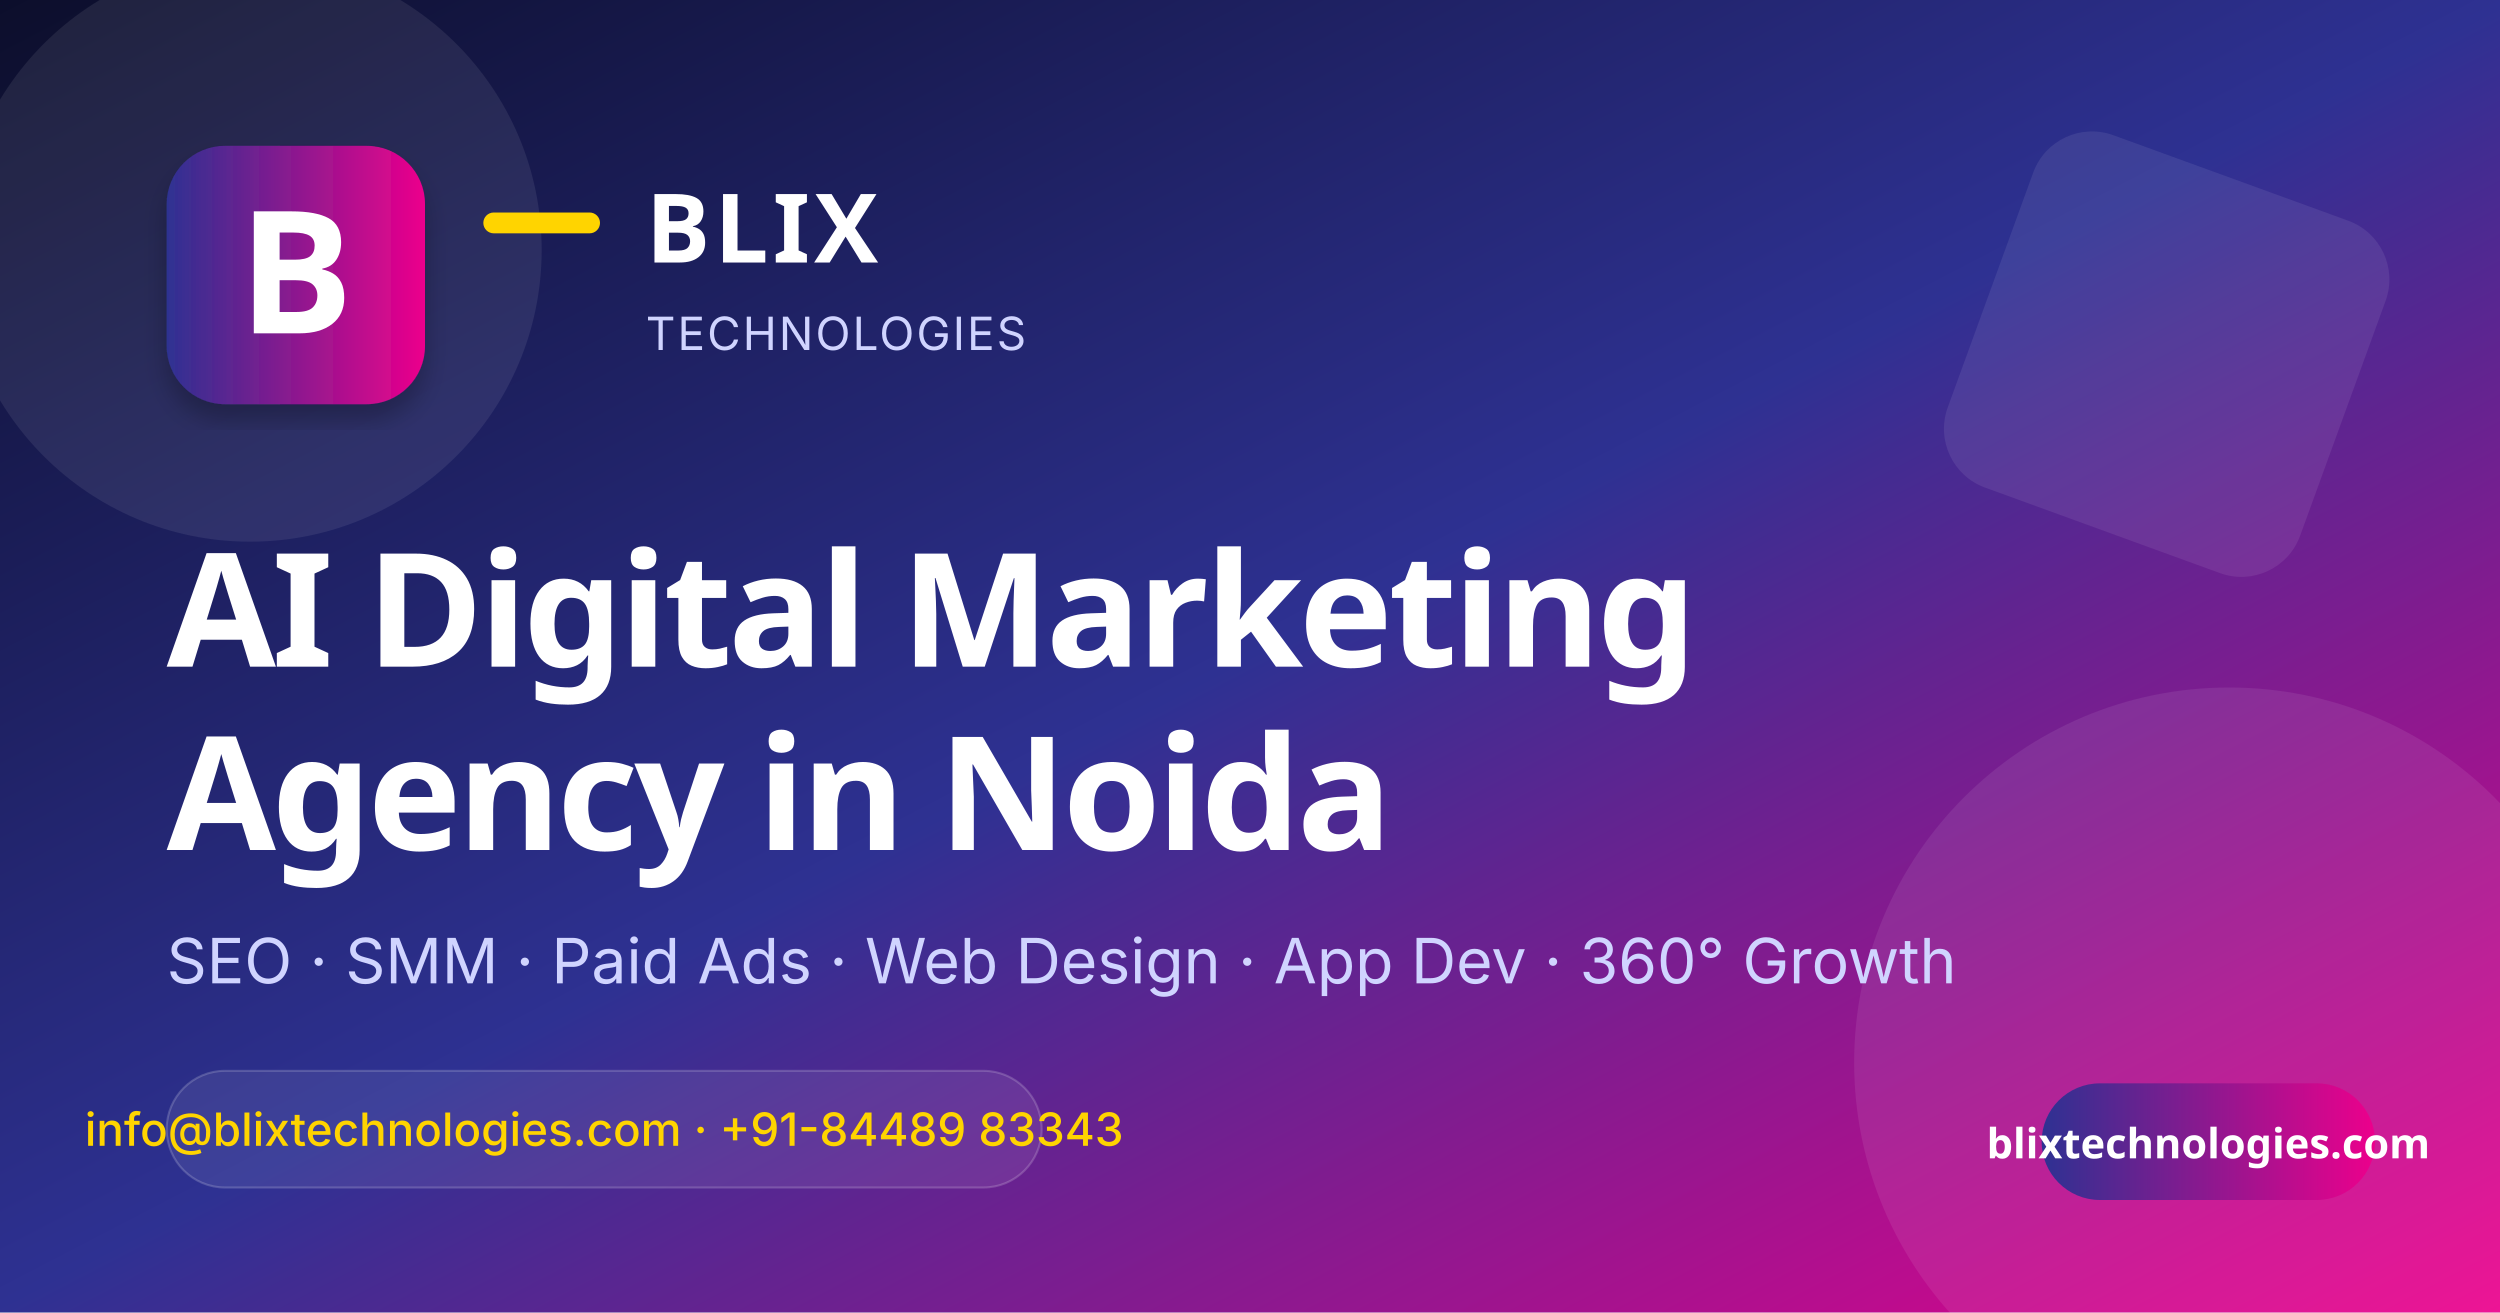
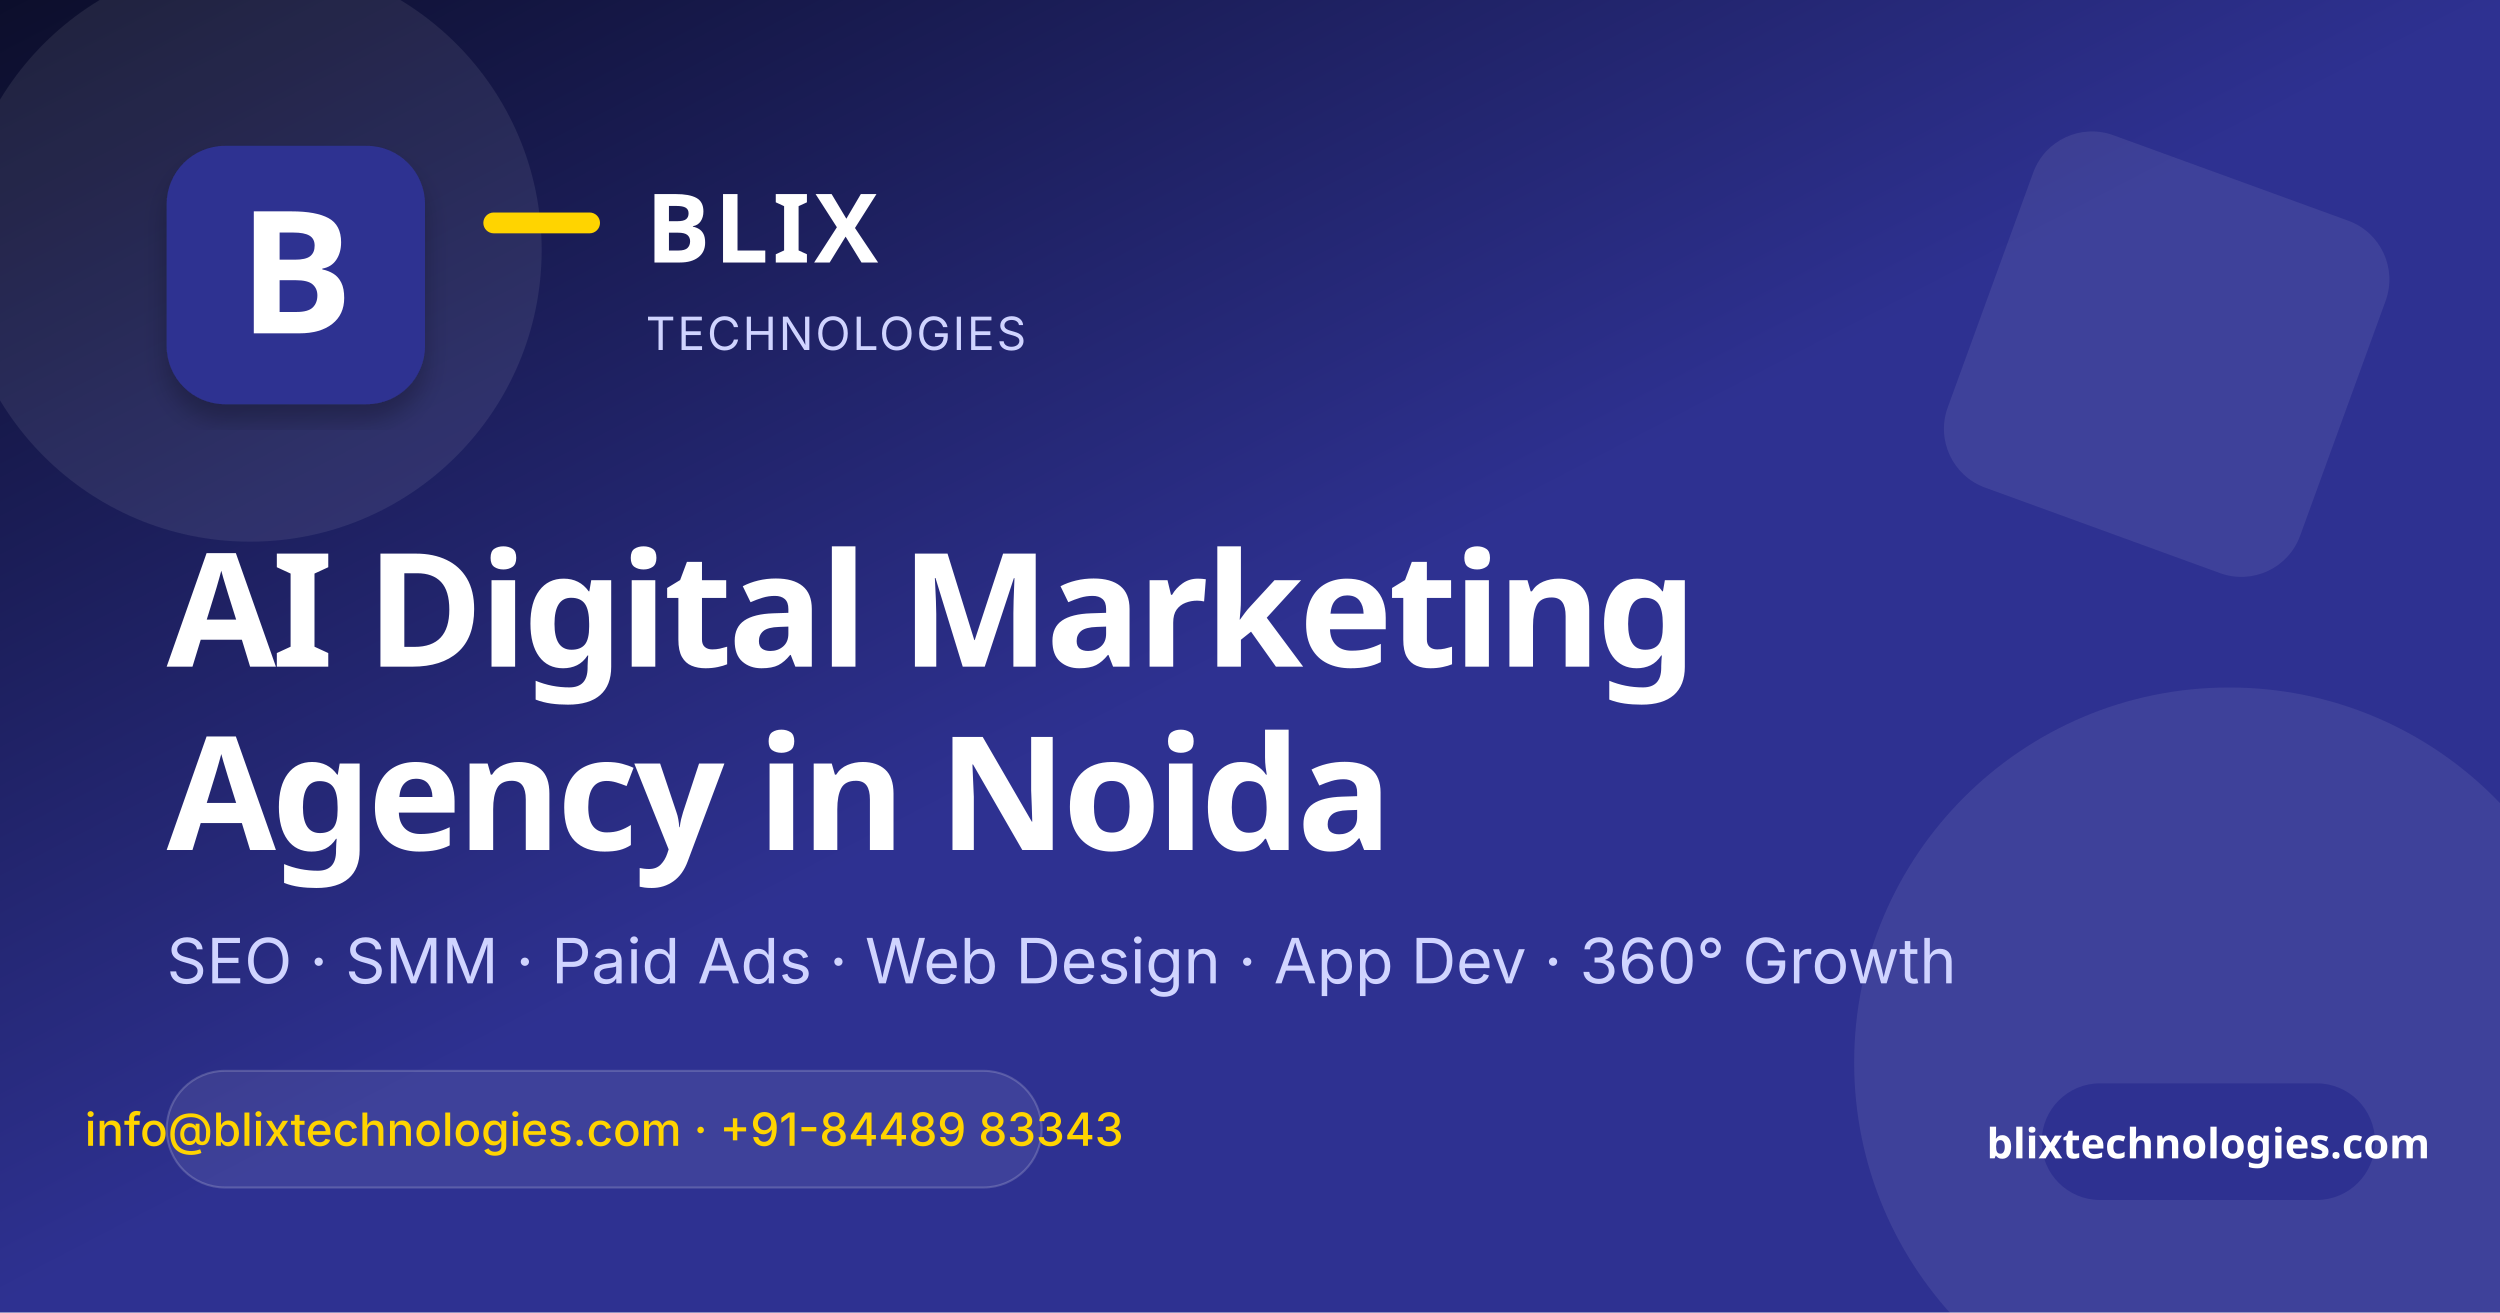
<svg xmlns="http://www.w3.org/2000/svg" viewBox="0 0 1200 630" width="1200" height="630">
  <defs>
    <linearGradient id="bg" x1="0%" y1="0%" x2="100%" y2="100%">
      <stop offset="0%" stop-color="#0C0E2B" />
-       <stop offset="50%" stop-color="#2E3192" />
-       <stop offset="100%" stop-color="#EC008C" />
+       <stop offset="50%" stop-color="#2E3191" />
+       <stop offset="100%" stop-color="#2E3191" />
    </linearGradient>
    <linearGradient id="accent" x1="0%" y1="0%" x2="100%" y2="0%">
-       <stop offset="0%" stop-color="#2E3192" />
-       <stop offset="100%" stop-color="#EC008C" />
+       <stop offset="0%" stop-color="#2E3191" />
+       <stop offset="100%" stop-color="#2E3191" />
    </linearGradient>
    <filter id="softShadow" x="-10%" y="-10%" width="120%" height="120%">
      <feGaussianBlur in="SourceAlpha" stdDeviation="6" />
      <feOffset dx="0" dy="8" result="offsetblur" />
      <feComponentTransfer>
        <feFuncA type="linear" slope="0.25" />
      </feComponentTransfer>
      <feMerge>
        <feMergeNode />
        <feMergeNode in="SourceGraphic" />
      </feMerge>
    </filter>
  </defs>
  <rect width="1200" height="630" fill="url(#bg)" />
  <g opacity="0.08" fill="white">
    <circle cx="120" cy="120" r="140" />
    <circle cx="1070" cy="510" r="180" />
    <rect x="950" y="80" width="180" height="180" rx="30" transform="rotate(20 1040 170)" />
  </g>
  <g transform="translate(80,70)" filter="url(#softShadow)">
    <rect width="124" height="124" rx="28" fill="url(#accent)" />
    <text x="62" y="90" text-anchor="middle" font-family="Manrope, Segoe UI, sans-serif" font-weight="800" font-size="82" fill="white" letter-spacing="-4">B</text>
  </g>
  <g transform="translate(232,92)">
    <rect y="10" width="56" height="10" rx="5" fill="#FFD400" />
    <text x="78" y="34" font-family="Manrope, Segoe UI, sans-serif" font-weight="800" font-size="46" fill="white" letter-spacing="2">BLIX</text>
    <text x="78" y="76" font-family="Inter, Segoe UI, sans-serif" font-weight="400" font-size="22" fill="#D0D4FF" letter-spacing="1">TECHNOLOGIES</text>
  </g>
  <text x="80" y="320" font-family="Manrope, Segoe UI, sans-serif" font-weight="800" font-size="76" fill="white" letter-spacing="-2">
    AI Digital Marketing
  </text>
  <text x="80" y="408" font-family="Manrope, Segoe UI, sans-serif" font-weight="800" font-size="76" fill="white" letter-spacing="-2">
    Agency in Noida
  </text>
  <text x="80" y="472" font-family="Inter, Segoe UI, sans-serif" font-weight="400" font-size="30" fill="#D0D4FF">
    SEO · SMM · Paid Ads · Web Design · App Dev · 360° Growth
  </text>
  <g transform="translate(80,514)">
    <rect width="420" height="56" rx="28" fill="rgba(255,255,255,0.08)" stroke="rgba(255,255,255,0.18)" />
    <text x="210" y="36" text-anchor="middle" font-family="Inter, Segoe UI, sans-serif" font-weight="500" font-size="22" fill="#FFD400">
      info@blixtechnologies.com · +91-84489 83343
    </text>
  </g>
  <g transform="translate(980,520)">
    <rect width="160" height="56" rx="28" fill="url(#accent)" />
    <text x="80" y="36" text-anchor="middle" font-family="Manrope, Segoe UI, sans-serif" font-weight="700" font-size="20" fill="white">
      blixtechnologies.com
    </text>
  </g>
</svg>
